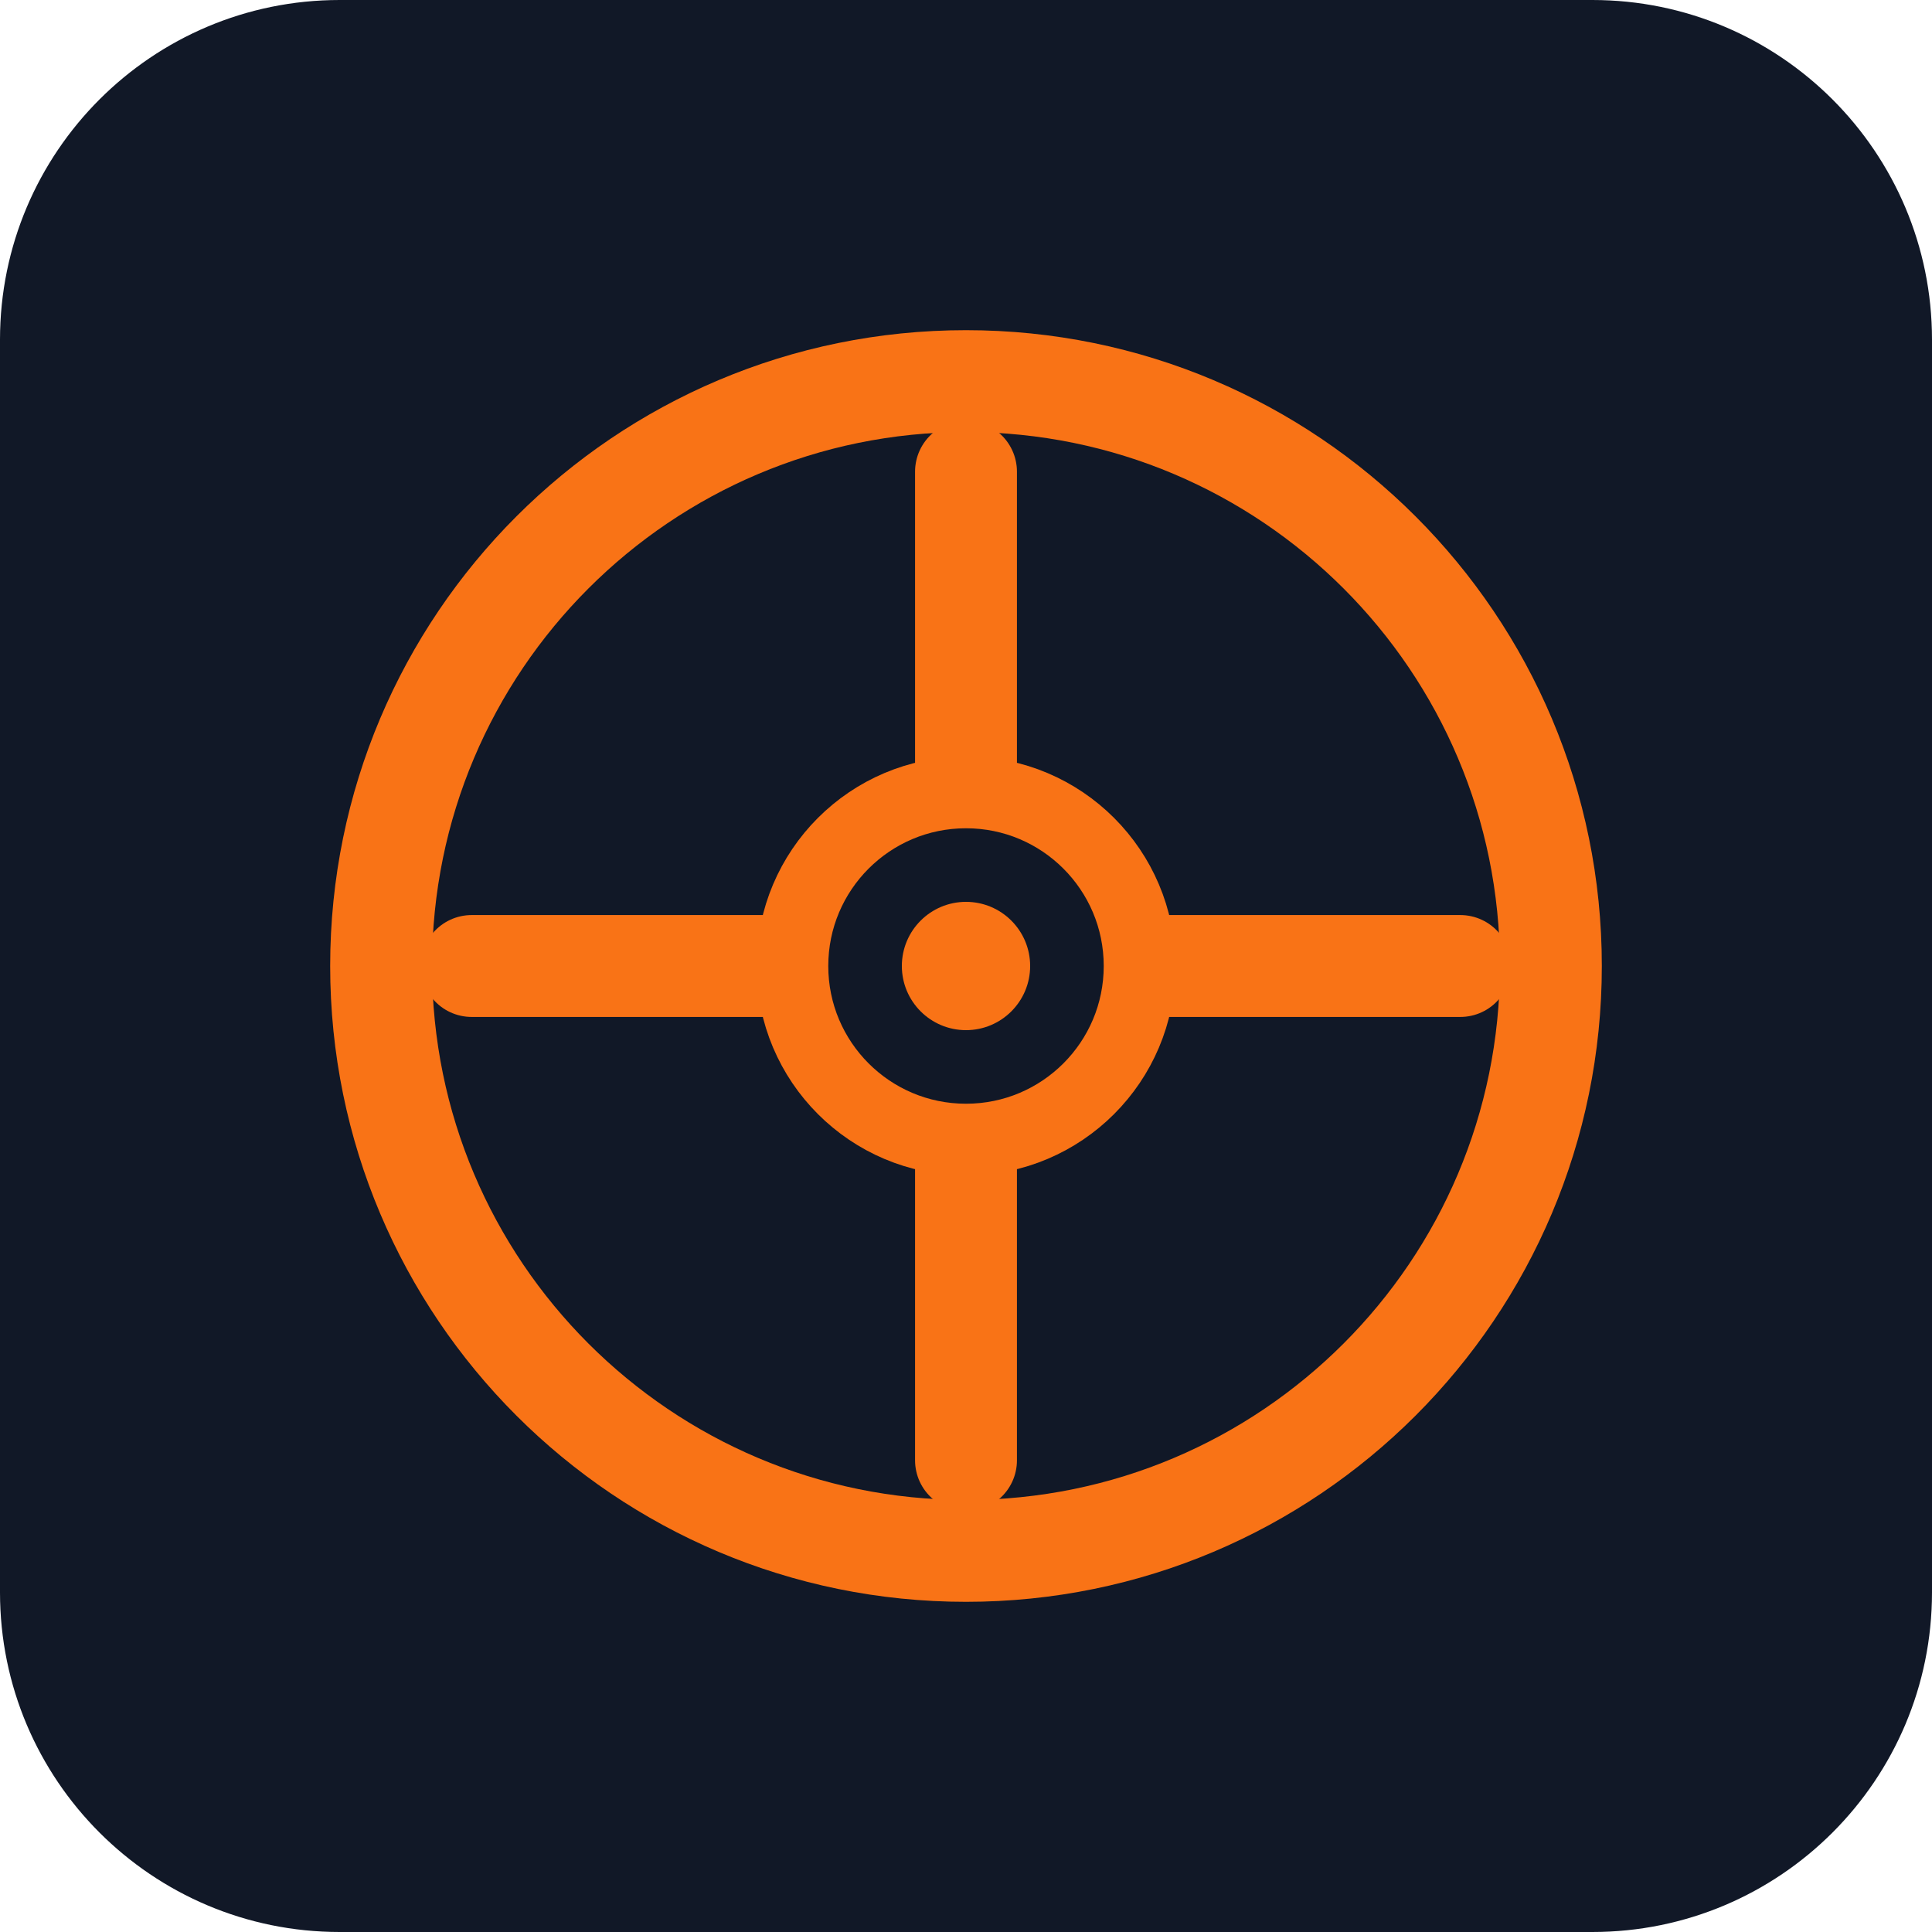
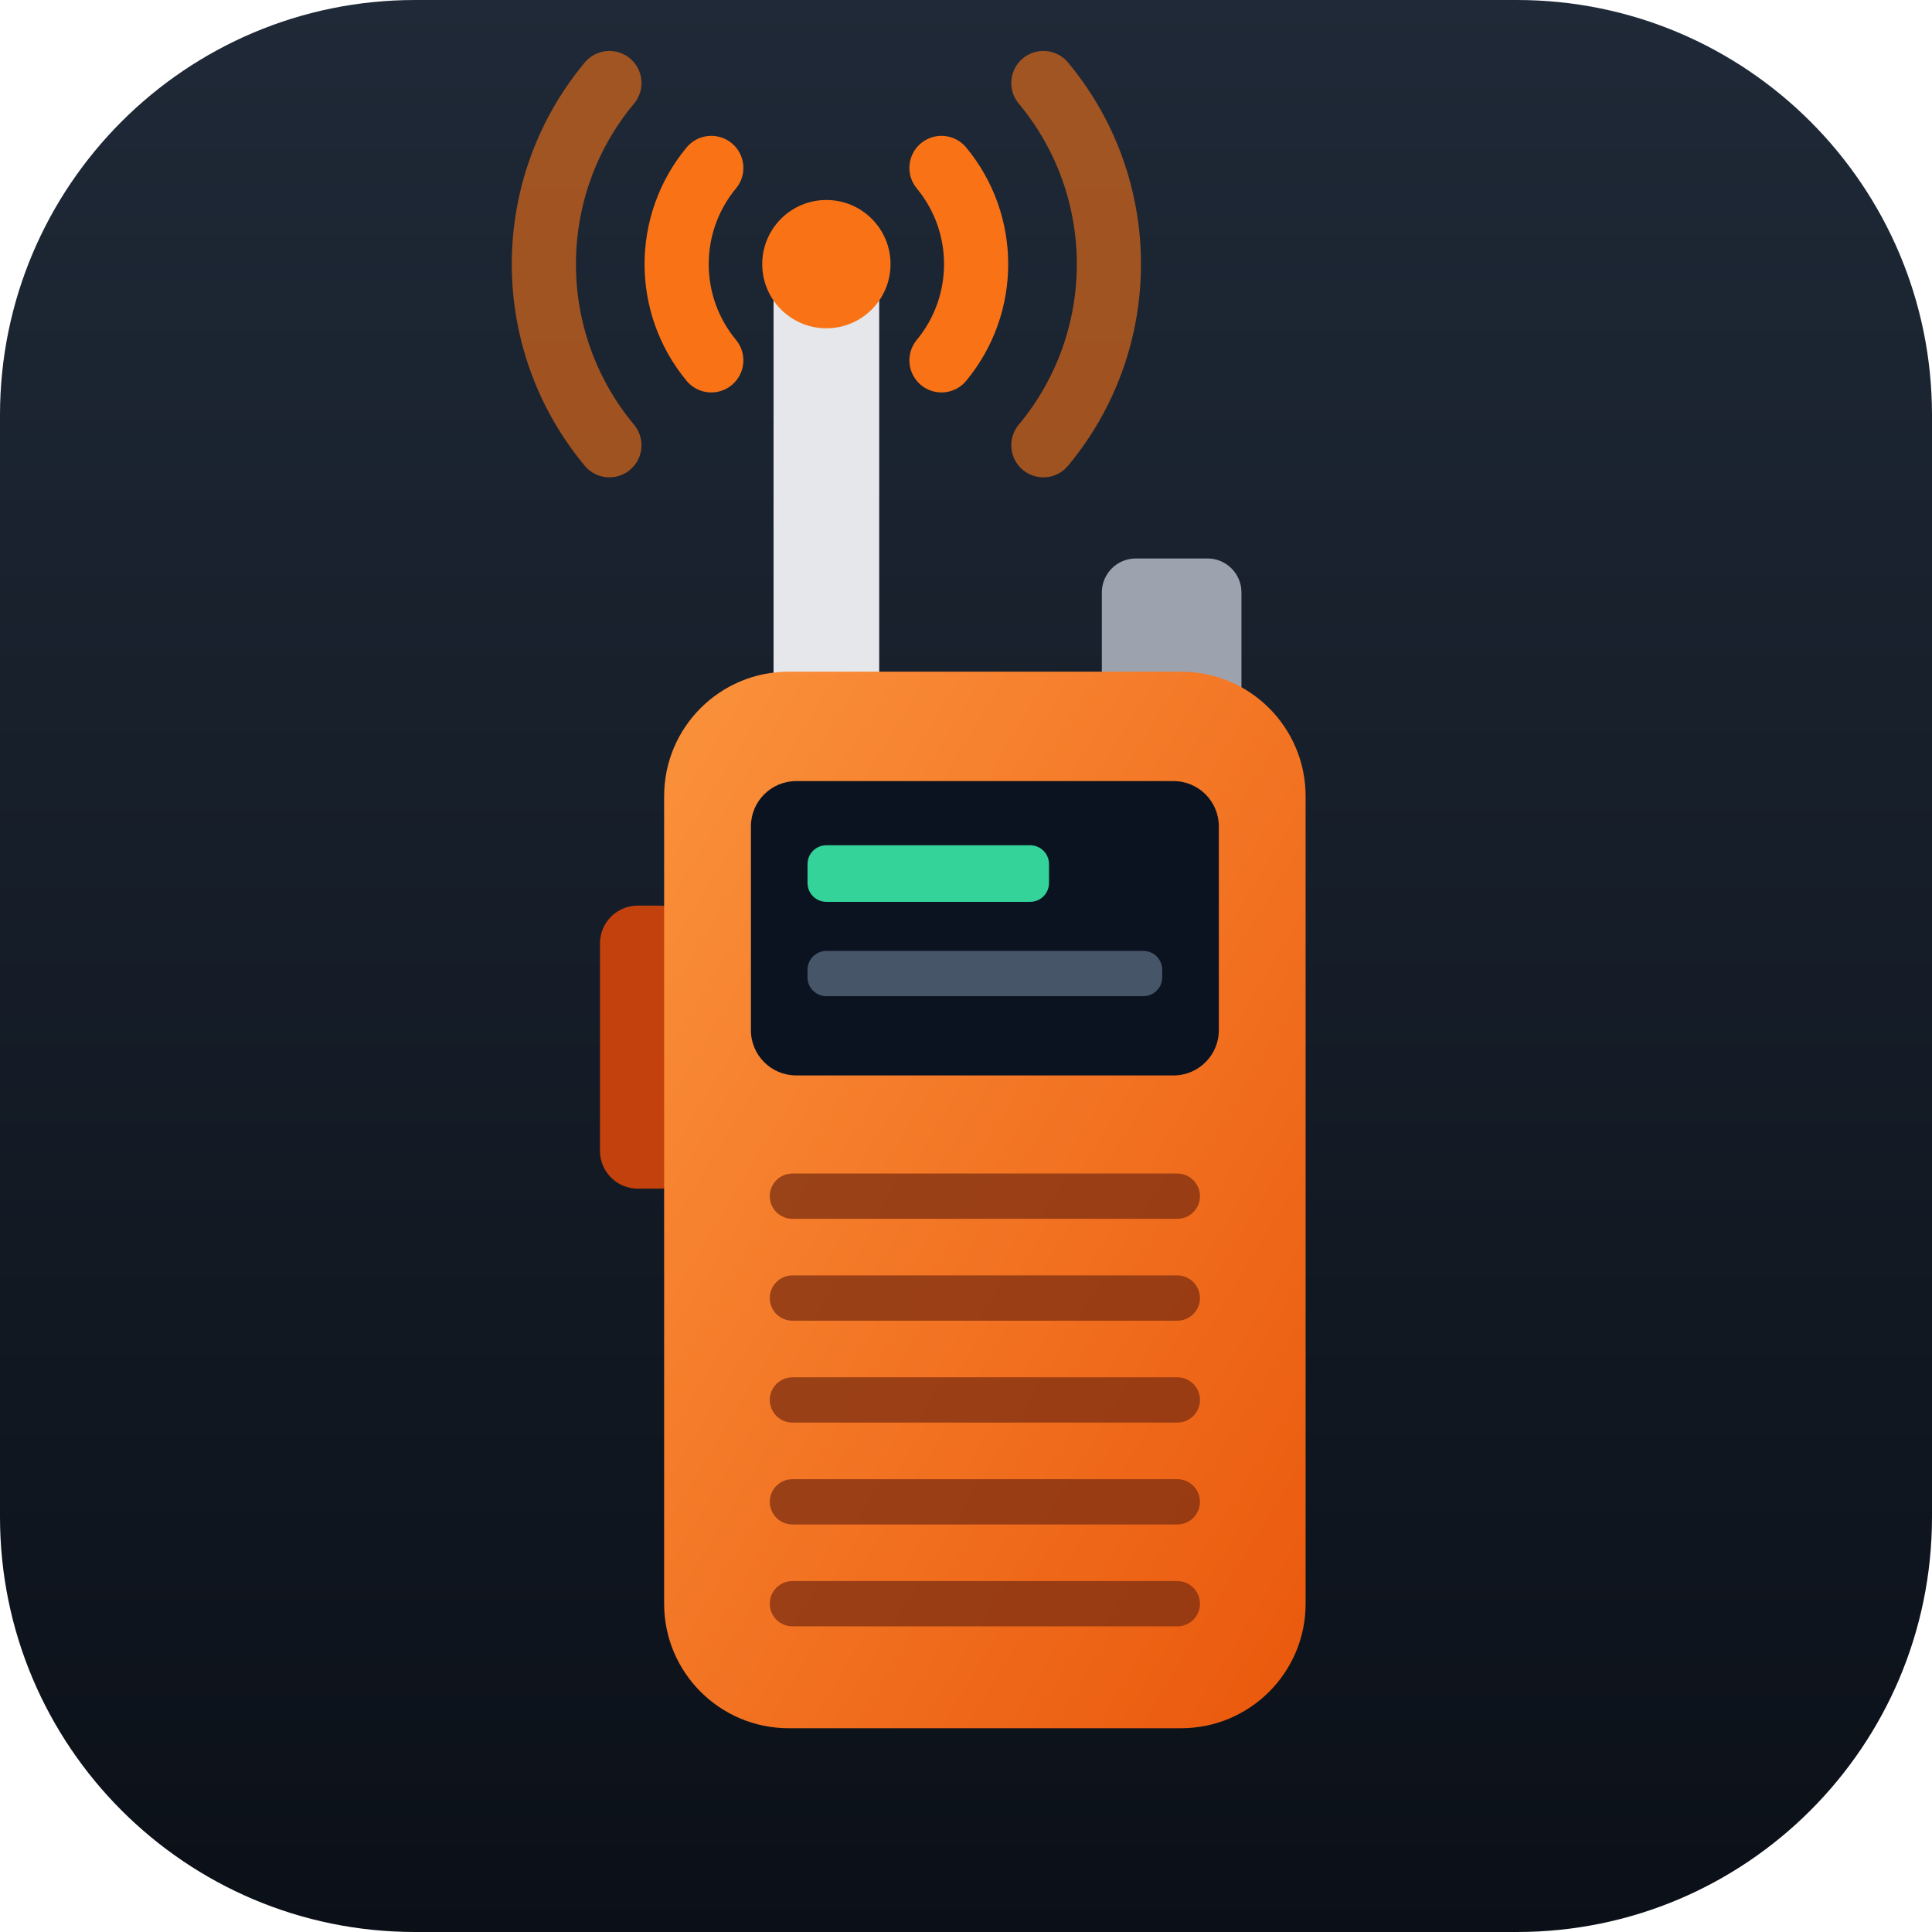
<svg xmlns="http://www.w3.org/2000/svg" width="1024" height="1024" viewBox="0 0 1024 1024">
-   <rect width="1024" height="1024" rx="180" fill="#111827" />
-   <circle cx="512" cy="512" r="310" fill="none" stroke="#f97316" stroke-width="54" />
-   <path d="M512 250v524M250 512h524" stroke="#f97316" stroke-width="54" stroke-linecap="round" />
-   <circle cx="512" cy="512" r="92" fill="#111827" stroke="#f97316" stroke-width="38" />
-   <circle cx="512" cy="512" r="34" fill="#f97316" />
+   <defs>
+     <linearGradient id="bg" x1="0" y1="0" x2="0" y2="1">
+       <stop offset="0" stop-color="#1f2937" />
+       <stop offset="1" stop-color="#0b1018" />
+     </linearGradient>
+     <linearGradient id="body" x1="0" y1="0" x2="1" y2="1">
+       <stop offset="0" stop-color="#fb923c" />
+       <stop offset="1" stop-color="#ea580c" />
+     </linearGradient>
+   </defs>
+   <rect width="1024" height="1024" rx="220" fill="url(#bg)" />
+   <g fill="none" stroke="#f97316" stroke-linecap="round">
+     <path d="M499 89 A80 80 0 0 1 499 191" stroke-width="34" />
+     <path d="M553 44 A150 150 0 0 1 553 236" stroke-width="34" opacity=".6" />
+     <path d="M377 89 A80 80 0 0 0 377 191" stroke-width="34" />
+     <path d="M323 44 A150 150 0 0 0 323 236" stroke-width="34" opacity=".6" />
+   </g>
+   <rect x="410" y="132" width="56" height="270" rx="28" fill="#e5e7eb" />
+   <circle cx="438" cy="140" r="34" fill="#f97316" />
+   <rect x="584" y="296" width="74" height="90" rx="18" fill="#9ca3af" />
+   <rect x="318" y="480" width="52" height="150" rx="20" fill="#c2410c" />
+   <rect x="352" y="356" width="340" height="560" rx="66" fill="url(#body)" />
+   <rect x="398" y="414" width="248" height="156" rx="24" fill="#0b1220" />
+   <rect x="428" y="448" width="128" height="30" rx="10" fill="#34d399" />
+   <rect x="428" y="504" width="188" height="24" rx="10" fill="#475569" />
+   <g fill="#7c2d12" opacity=".75">
+     <rect x="408" y="622" width="228" height="24" rx="12" />
+     <rect x="408" y="676" width="228" height="24" rx="12" />
+     <rect x="408" y="730" width="228" height="24" rx="12" />
+     <rect x="408" y="784" width="228" height="24" rx="12" />
+     <rect x="408" y="838" width="228" height="24" rx="12" />
+   </g>
</svg>
